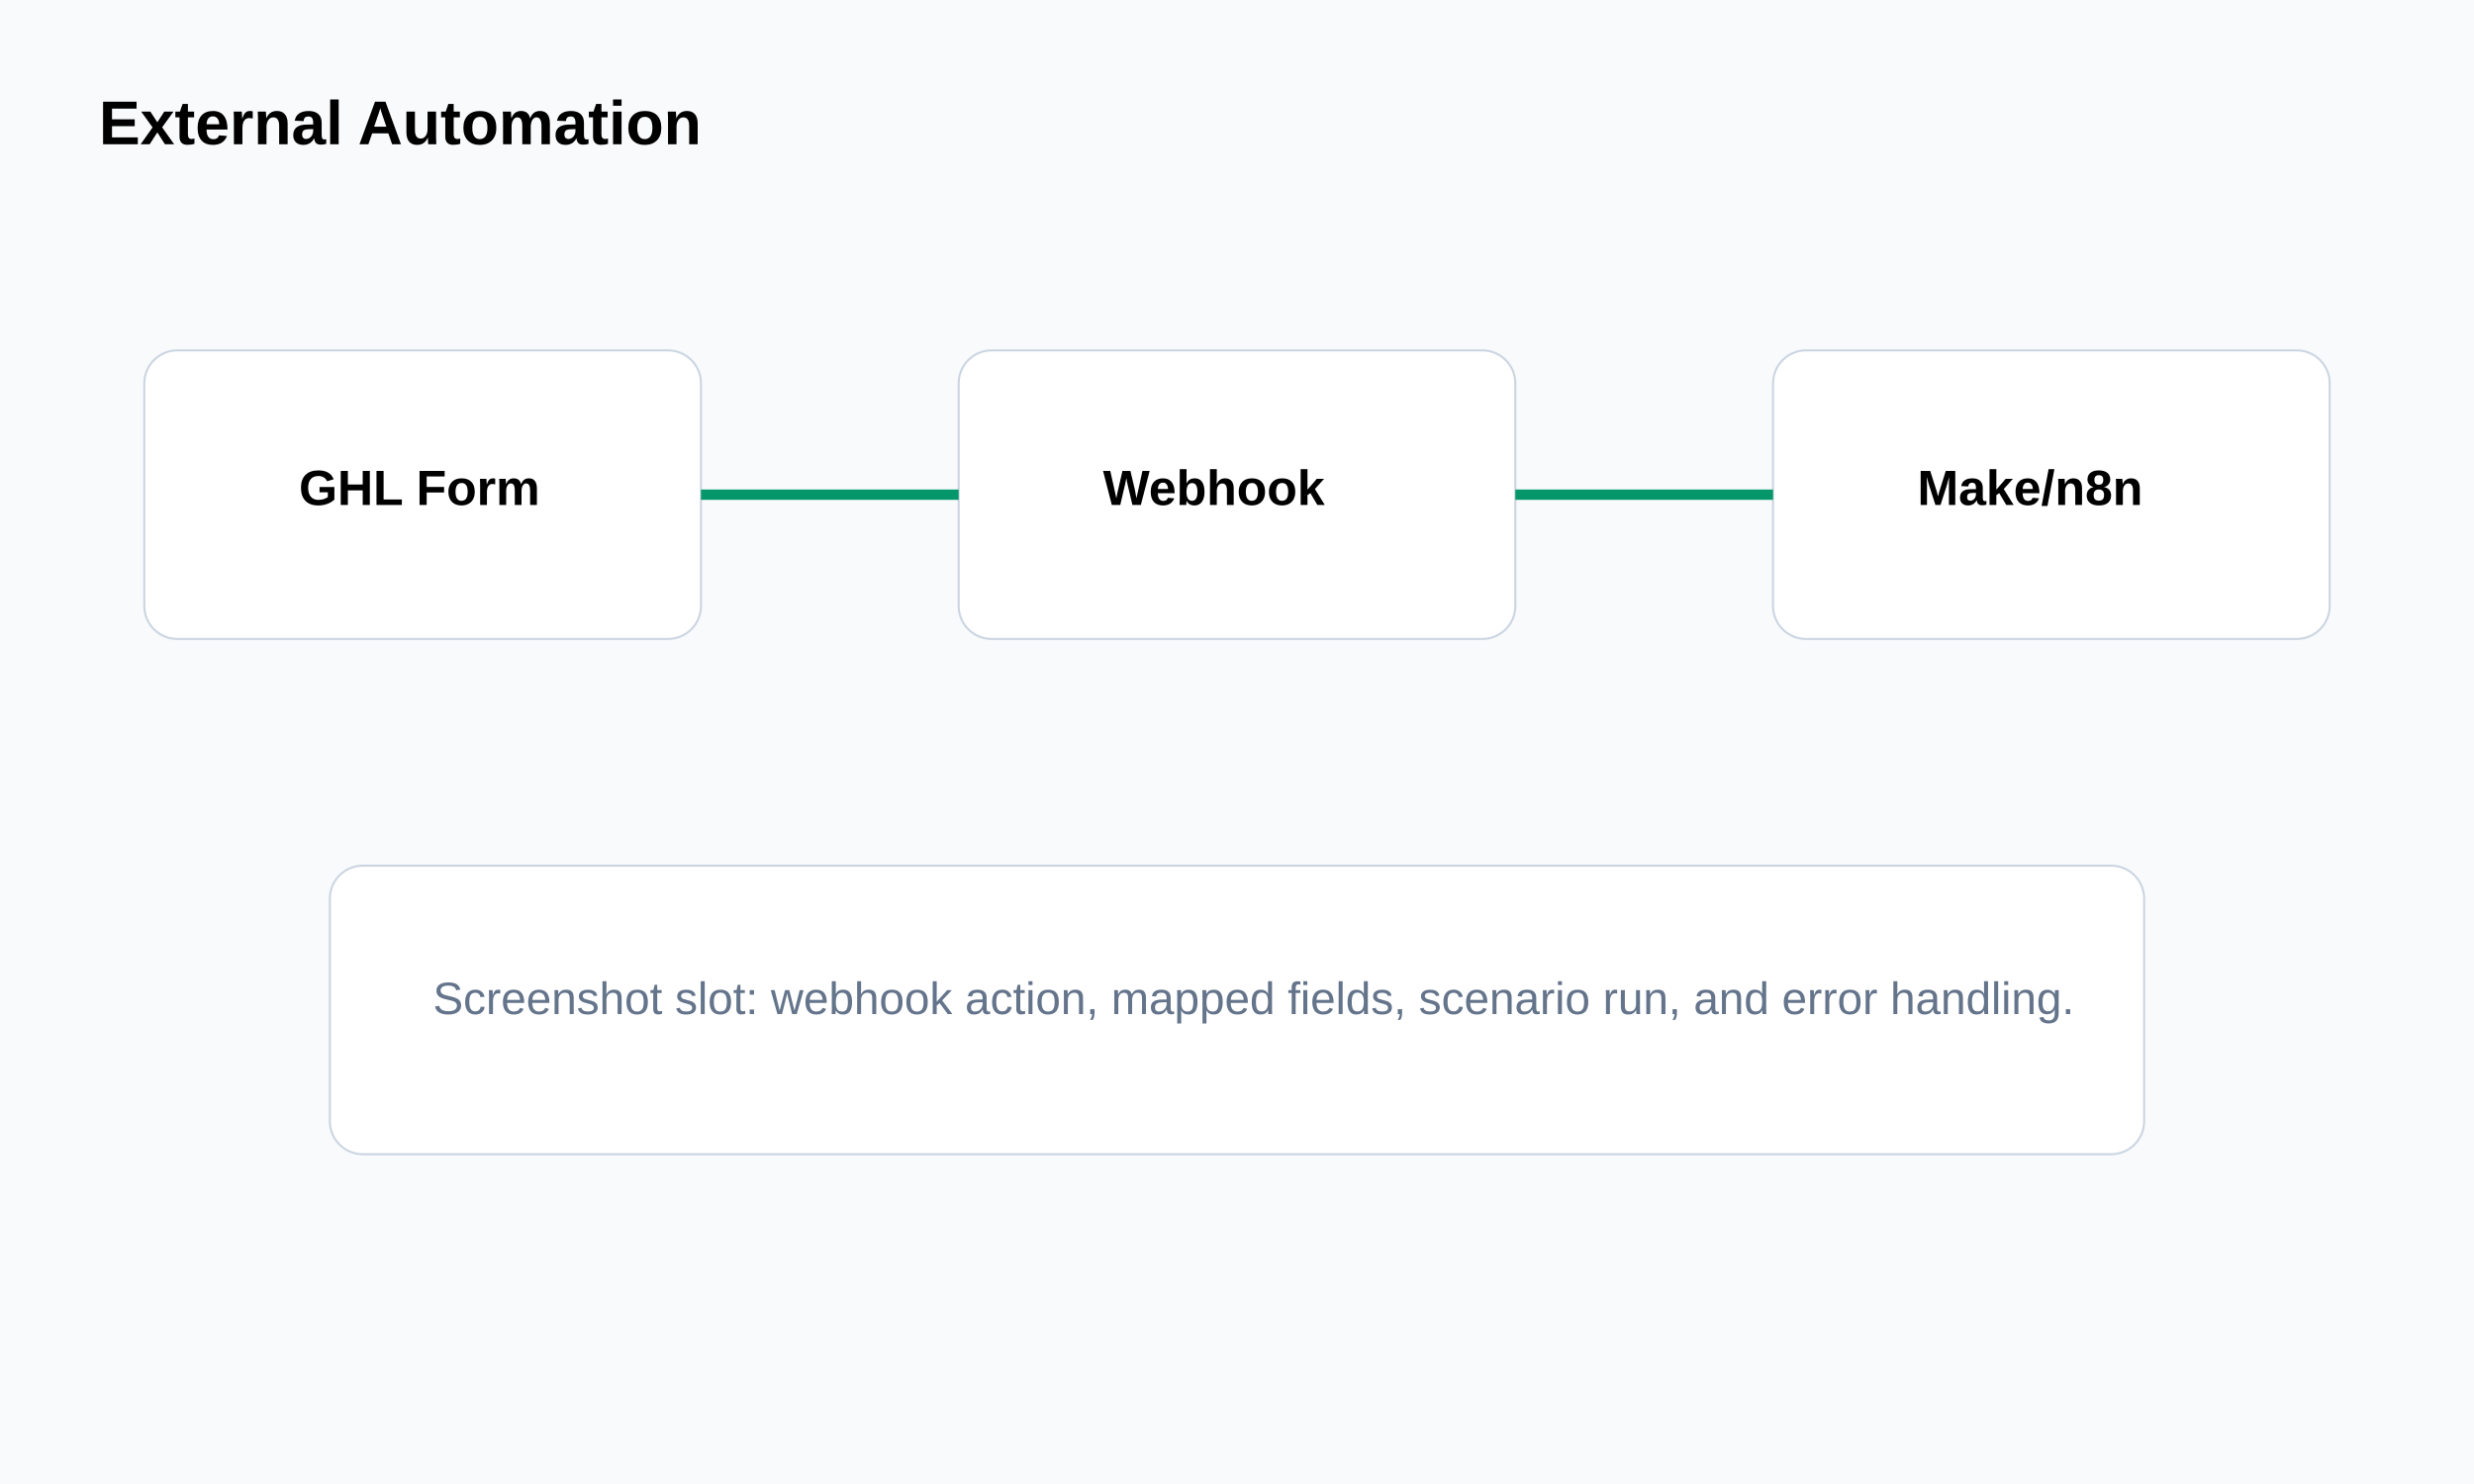
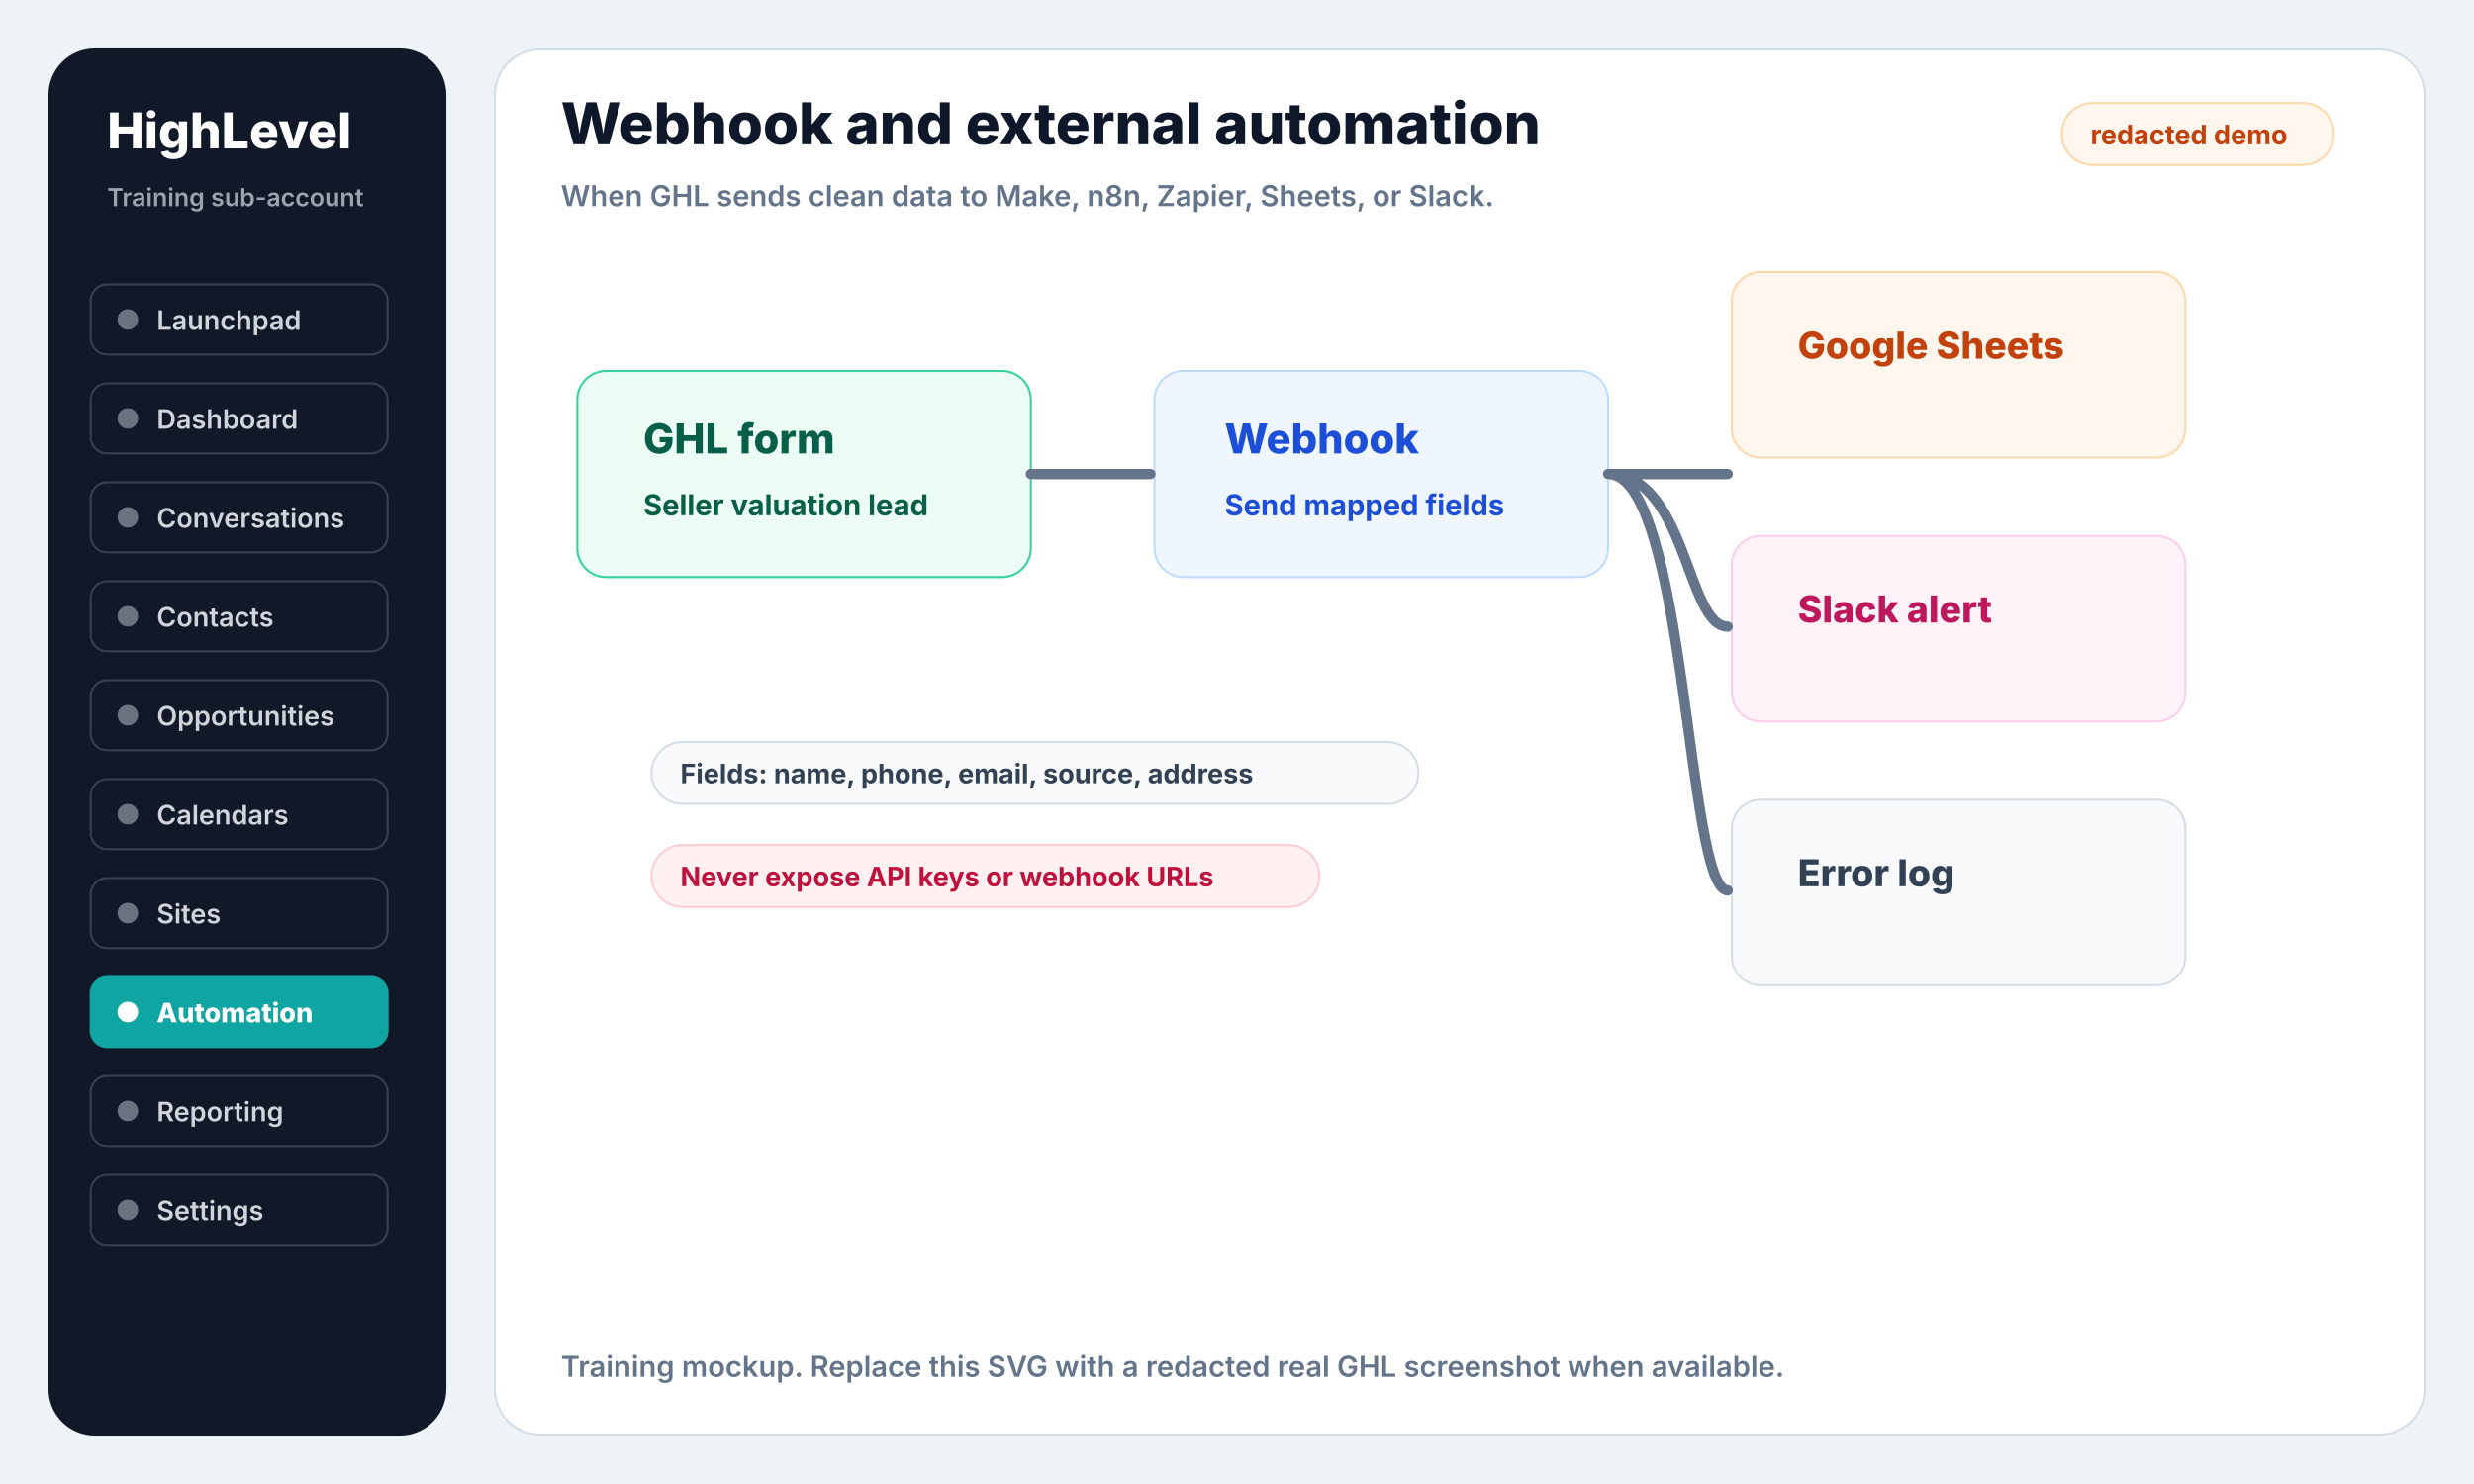
<svg xmlns="http://www.w3.org/2000/svg" width="1200" height="720" viewBox="0 0 1200 720">
-   <rect width="1200" height="720" fill="#f8fafc" />
-   <text x="48" y="70" font-family="Arial" font-size="30" font-weight="700">External Automation</text>
-   <rect x="70" y="170" width="270" height="140" rx="16" fill="#fff" stroke="#cbd5e1" />
-   <rect x="465" y="170" width="270" height="140" rx="16" fill="#fff" stroke="#cbd5e1" />
-   <rect x="860" y="170" width="270" height="140" rx="16" fill="#fff" stroke="#cbd5e1" />
-   <text x="145" y="245" font-family="Arial" font-size="24" font-weight="700">GHL Form</text>
-   <text x="535" y="245" font-family="Arial" font-size="24" font-weight="700">Webhook</text>
-   <text x="930" y="245" font-family="Arial" font-size="24" font-weight="700">Make/n8n</text>
-   <g stroke="#059669" stroke-width="5">
-     <line x1="340" y1="240" x2="465" y2="240" />
-     <line x1="735" y1="240" x2="860" y2="240" />
-   </g>
-   <rect x="160" y="420" width="880" height="140" rx="16" fill="#fff" stroke="#cbd5e1" />
-   <text x="210" y="492" font-family="Arial" font-size="22" fill="#64748b">Screenshot slot: webhook action, mapped fields, scenario run, and error handling.</text>
+   <rect width="1200" height="720" fill="#eef3f8" />
+   <rect x="24" y="24" width="192" height="672" rx="22" fill="#111827" stroke="#111827" />
+   <text x="52" y="72" font-family="Inter, Arial, sans-serif" font-size="24" fill="#ffffff" font-weight="800">HighLevel</text>
+   <text x="52" y="100" font-family="Inter, Arial, sans-serif" font-size="12" fill="#9ca3af" font-weight="600">Training sub-account</text>
+   <rect x="44" y="138" width="144" height="34" rx="8" fill="#111827" stroke="#374151" />
+   <circle cx="62" cy="155" r="5" fill="#6b7280" />
+   <text x="76" y="160" font-family="Inter, Arial, sans-serif" font-size="13" fill="#d1d5db" font-weight="600">Launchpad</text>
+   <rect x="44" y="186" width="144" height="34" rx="8" fill="#111827" stroke="#374151" />
+   <circle cx="62" cy="203" r="5" fill="#6b7280" />
+   <text x="76" y="208" font-family="Inter, Arial, sans-serif" font-size="13" fill="#d1d5db" font-weight="600">Dashboard</text>
+   <rect x="44" y="234" width="144" height="34" rx="8" fill="#111827" stroke="#374151" />
+   <circle cx="62" cy="251" r="5" fill="#6b7280" />
+   <text x="76" y="256" font-family="Inter, Arial, sans-serif" font-size="13" fill="#d1d5db" font-weight="600">Conversations</text>
+   <rect x="44" y="282" width="144" height="34" rx="8" fill="#111827" stroke="#374151" />
+   <circle cx="62" cy="299" r="5" fill="#6b7280" />
+   <text x="76" y="304" font-family="Inter, Arial, sans-serif" font-size="13" fill="#d1d5db" font-weight="600">Contacts</text>
+   <rect x="44" y="330" width="144" height="34" rx="8" fill="#111827" stroke="#374151" />
+   <circle cx="62" cy="347" r="5" fill="#6b7280" />
+   <text x="76" y="352" font-family="Inter, Arial, sans-serif" font-size="13" fill="#d1d5db" font-weight="600">Opportunities</text>
+   <rect x="44" y="378" width="144" height="34" rx="8" fill="#111827" stroke="#374151" />
+   <circle cx="62" cy="395" r="5" fill="#6b7280" />
+   <text x="76" y="400" font-family="Inter, Arial, sans-serif" font-size="13" fill="#d1d5db" font-weight="600">Calendars</text>
+   <rect x="44" y="426" width="144" height="34" rx="8" fill="#111827" stroke="#374151" />
+   <circle cx="62" cy="443" r="5" fill="#6b7280" />
+   <text x="76" y="448" font-family="Inter, Arial, sans-serif" font-size="13" fill="#d1d5db" font-weight="600">Sites</text>
+   <rect x="44" y="474" width="144" height="34" rx="8" fill="#0ea5a3" stroke="#0ea5a3" />
+   <circle cx="62" cy="491" r="5" fill="#ffffff" />
+   <text x="76" y="496" font-family="Inter, Arial, sans-serif" font-size="13" fill="#ffffff" font-weight="800">Automation</text>
+   <rect x="44" y="522" width="144" height="34" rx="8" fill="#111827" stroke="#374151" />
+   <circle cx="62" cy="539" r="5" fill="#6b7280" />
+   <text x="76" y="544" font-family="Inter, Arial, sans-serif" font-size="13" fill="#d1d5db" font-weight="600">Reporting</text>
+   <rect x="44" y="570" width="144" height="34" rx="8" fill="#111827" stroke="#374151" />
+   <circle cx="62" cy="587" r="5" fill="#6b7280" />
+   <text x="76" y="592" font-family="Inter, Arial, sans-serif" font-size="13" fill="#d1d5db" font-weight="600">Settings</text>
+   <rect x="240" y="24" width="936" height="672" rx="22" fill="#ffffff" stroke="#d7dde5" />
+   <text x="272" y="70" font-family="Inter, Arial, sans-serif" font-size="28" fill="#0f172a" font-weight="800">Webhook and external automation</text>
+   <text x="272" y="100" font-family="Inter, Arial, sans-serif" font-size="14" fill="#64748b" font-weight="600">When GHL sends clean data to Make, n8n, Zapier, Sheets, or Slack.</text>
+   <rect x="1000" y="50" width="132" height="30" rx="15" fill="#fff7ed" stroke="#fed7aa" />
+   <text x="1014" y="70" font-family="Inter, Arial, sans-serif" font-size="13" fill="#c2410c" font-weight="700">redacted demo</text>
+   <rect x="280" y="180" width="220" height="100" rx="14" fill="#ecfdf5" stroke="#34d399" />
+   <text x="312" y="220" font-family="Inter, Arial, sans-serif" font-size="20" fill="#065f46" font-weight="800">GHL form</text>
+   <text x="312" y="250" font-family="Inter, Arial, sans-serif" font-size="14" fill="#065f46" font-weight="700">Seller valuation lead</text>
+   <rect x="560" y="180" width="220" height="100" rx="14" fill="#eff6ff" stroke="#bfdbfe" />
+   <text x="594" y="220" font-family="Inter, Arial, sans-serif" font-size="20" fill="#1d4ed8" font-weight="800">Webhook</text>
+   <text x="594" y="250" font-family="Inter, Arial, sans-serif" font-size="14" fill="#1d4ed8" font-weight="700">Send mapped fields</text>
+   <rect x="840" y="132" width="220" height="90" rx="14" fill="#fff7ed" stroke="#fed7aa" />
+   <text x="872" y="174" font-family="Inter, Arial, sans-serif" font-size="18" fill="#c2410c" font-weight="800">Google Sheets</text>
+   <rect x="840" y="260" width="220" height="90" rx="14" fill="#fdf2f8" stroke="#fbcfe8" />
+   <text x="872" y="302" font-family="Inter, Arial, sans-serif" font-size="18" fill="#be185d" font-weight="800">Slack alert</text>
+   <rect x="840" y="388" width="220" height="90" rx="14" fill="#f8fafc" stroke="#d7dde5" />
+   <text x="872" y="430" font-family="Inter, Arial, sans-serif" font-size="18" fill="#334155" font-weight="800">Error log</text>
+   <path d="M500 230h58 M780 230h58 M780 230c38 0 38 74 58 74 M780 230c38 0 38 202 58 202" fill="none" stroke="#64748b" stroke-width="5" stroke-linecap="round" />
+   <rect x="316" y="360" width="372" height="30" rx="15" fill="#f8fafc" stroke="#d7dde5" />
+   <text x="330" y="380" font-family="Inter, Arial, sans-serif" font-size="13" fill="#334155" font-weight="700">Fields: name, phone, email, source, address</text>
+   <rect x="316" y="410" width="324" height="30" rx="15" fill="#fff1f2" stroke="#fecdd3" />
+   <text x="330" y="430" font-family="Inter, Arial, sans-serif" font-size="13" fill="#be123c" font-weight="700">Never expose API keys or webhook URLs</text>
+   <text x="272" y="668" font-family="Inter, Arial, sans-serif" font-size="14" fill="#64748b" font-weight="600">Training mockup. Replace this SVG with a redacted real GHL screenshot when available.</text>
</svg>
